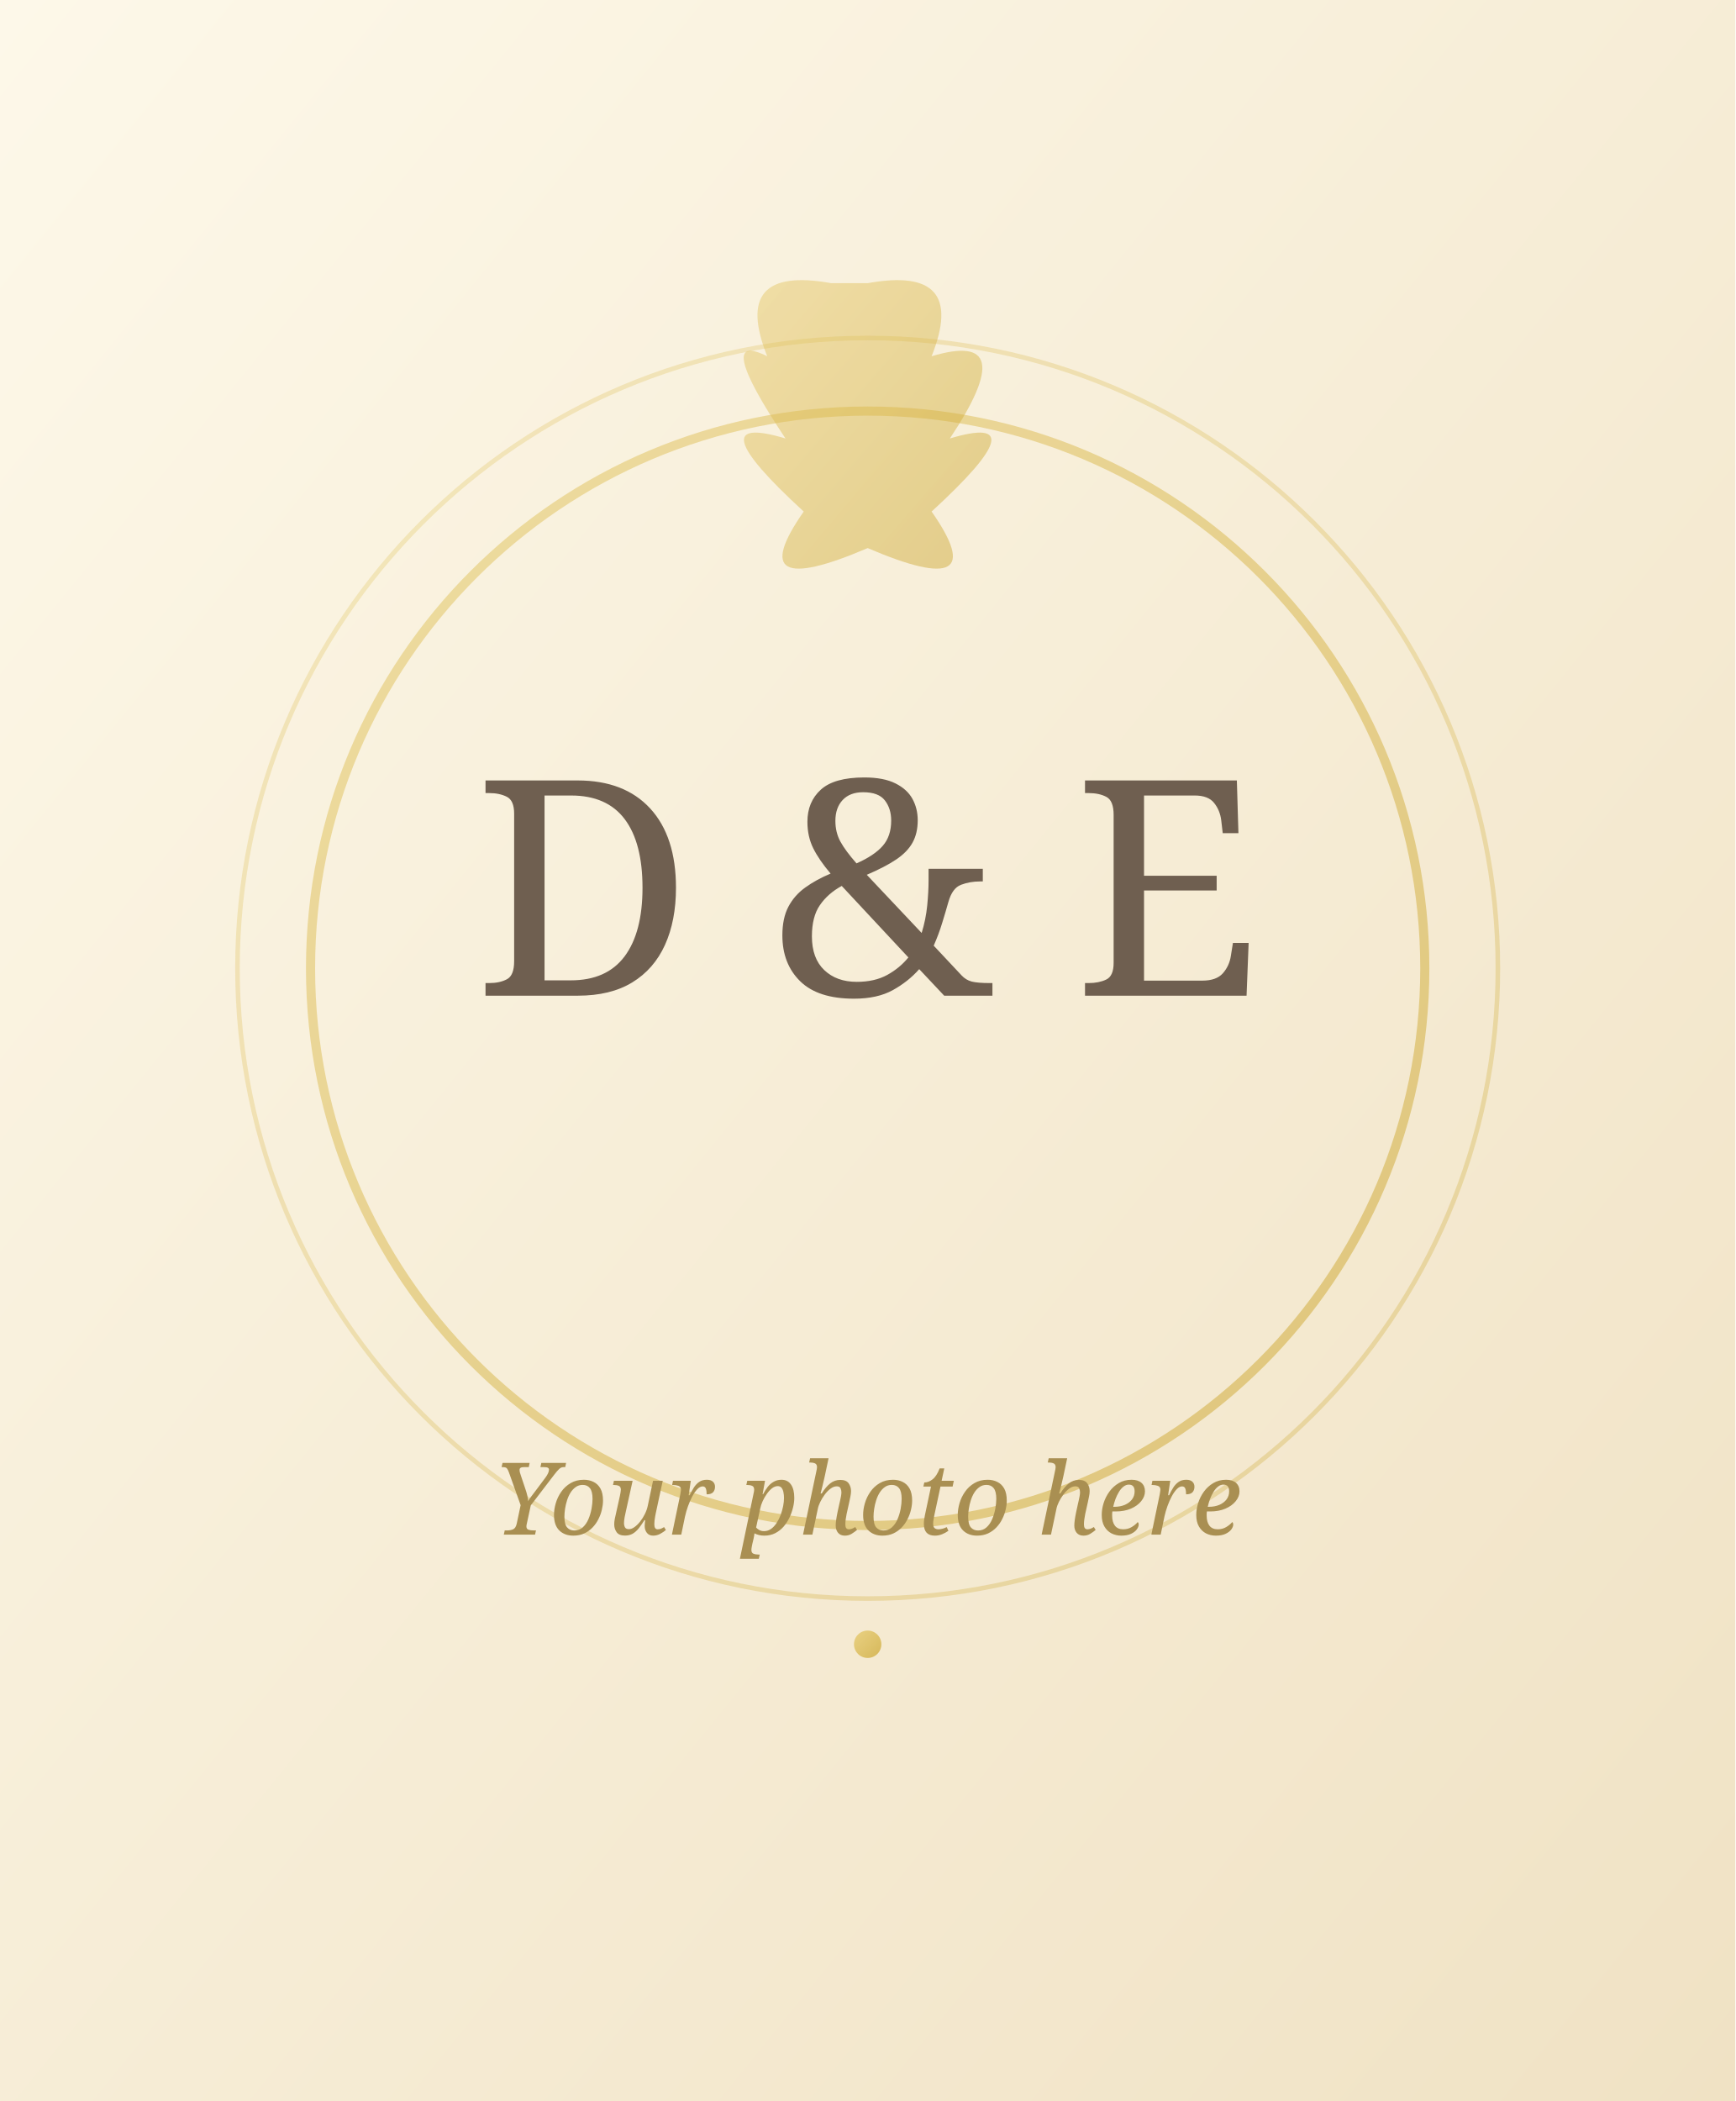
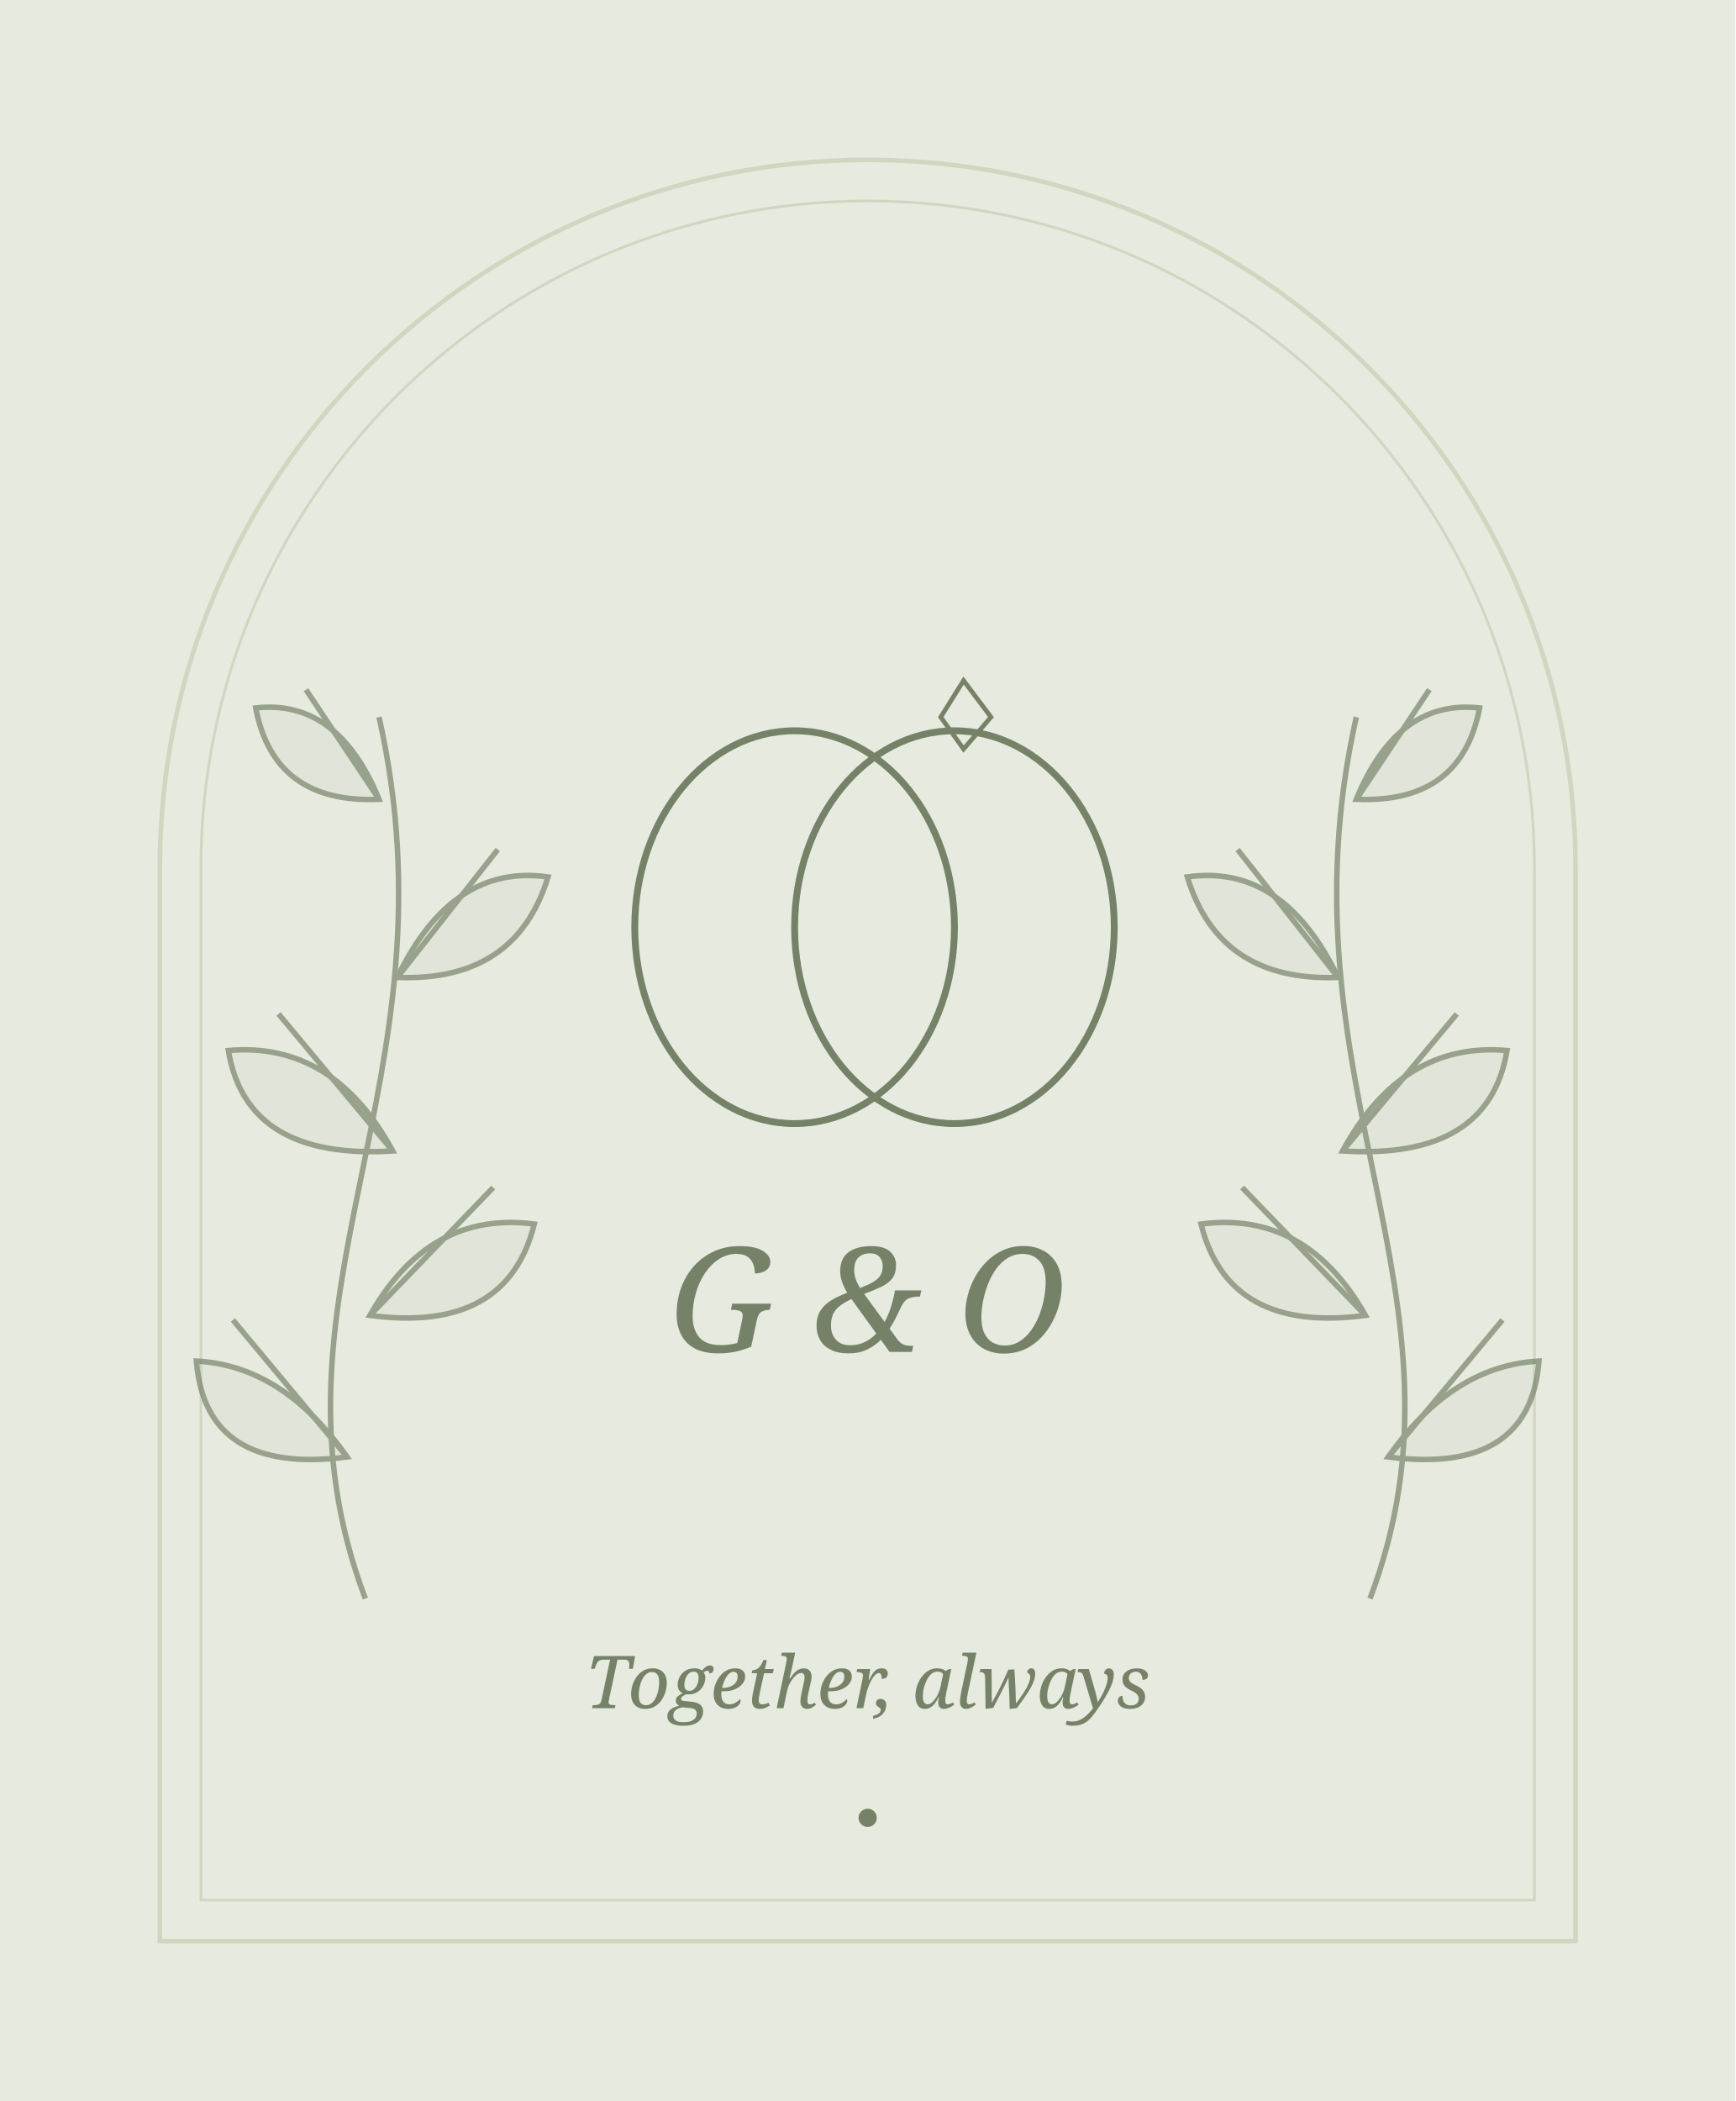
<svg xmlns="http://www.w3.org/2000/svg" viewBox="0 0 380 460" width="380" height="460">
-   <defs>
-     <linearGradient id="bg" x1="0" y1="0" x2="1" y2="1">
-       <stop offset="0" stop-color="#fdf8e9" />
-       <stop offset="1" stop-color="#f0e2c4" />
-     </linearGradient>
-     <linearGradient id="gold" x1="0" y1="0" x2="1" y2="1">
-       <stop offset="0" stop-color="#e4c662" />
-       <stop offset="1" stop-color="#c9a227" />
-     </linearGradient>
-   </defs>
-   <rect width="380" height="460" fill="url(#bg)" />
-   <circle cx="190" cy="212" r="122" fill="none" stroke="url(#gold)" stroke-width="2" opacity="0.5" />
-   <circle cx="190" cy="212" r="138" fill="none" stroke="url(#gold)" stroke-width="1" opacity="0.3" />
-   <path d="M190 62 q22 -4 14 16 q20 -6 4 18 q20 -6 -4 16 q14 20 -14 8 q-28 12 -14 -8 q-24 -22 -4 -16 q-16 -24 -4 -18 q-8 -20 14 -16 z" fill="url(#gold)" opacity="0.45" />
-   <text x="190" y="218" text-anchor="middle" font-family="Georgia, serif" font-size="66" fill="#6f5f50">D &amp; E</text>
-   <text x="190" y="336" text-anchor="middle" font-family="Georgia, serif" font-style="italic" font-size="22" fill="#a98f52">Your photo here</text>
-   <circle cx="190" cy="360" r="3" fill="url(#gold)" opacity="0.7" />
+   <rect width="380" height="460" fill="#e7eadf" />
+   <path d="M35 425V190a155 155 0 0 1 310 0v235Z" fill="none" stroke="#d0d7c0" />
+   <path d="M44 416V190a146 146 0 0 1 292 0v226Z" fill="none" stroke="#d0d7c0" stroke-width=".6" />
+   <g stroke="#758268" fill="none" stroke-width="1.2" opacity=".7">
+     <path d="M80 350C55 284 101 237 83 157M76 319L51 289M81 288L108 260M86 252L61 222M87 214L109 186M83 175L67 151" />
+     <path d="M76 319Q45 323 43 298Q62 299 76 319ZM81 288Q111 292 117 268Q94 265 81 288ZM86 252Q54 254 50 230Q73 228 86 252ZM87 214Q113 215 120 192Q99 189 87 214ZM83 175Q60 176 56 155Q74 153 83 175Z" fill="#758268" fill-opacity=".08" />
+     <path d="M300 350C325 284 279 237 297 157M304 319L329 289M299 288L272 260M294 252L319 222M293 214L271 186M297 175L313 151" />
+     <path d="M304 319Q335 323 337 298Q318 299 304 319ZM299 288Q269 292 263 268Q286 265 299 288ZM294 252Q326 254 330 230Q307 228 294 252ZM293 214Q267 215 260 192Q281 189 293 214ZM297 175Q320 176 324 155Q306 153 297 175Z" fill="#758268" fill-opacity=".08" />
+   </g>
+   <ellipse cx="174" cy="203" rx="35" ry="43" fill="none" stroke="#758268" stroke-width="1.5" />
+   <ellipse cx="209" cy="203" rx="35" ry="43" fill="none" stroke="#758268" stroke-width="1.5" />
+   <path d="m206 157 5-8 6 8-6 7Z" fill="none" stroke="#758268" />
+   <text x="190" y="296" text-anchor="middle" font-family="Georgia,serif" font-style="italic" font-size="32" fill="#758268">G &amp; O</text>
+   <text x="190" y="374" text-anchor="middle" font-family="Georgia,serif" font-style="italic" font-size="16" fill="#758268">Together, always</text>
+   <circle cx="190" cy="398" r="2" fill="#758268" />
</svg>
